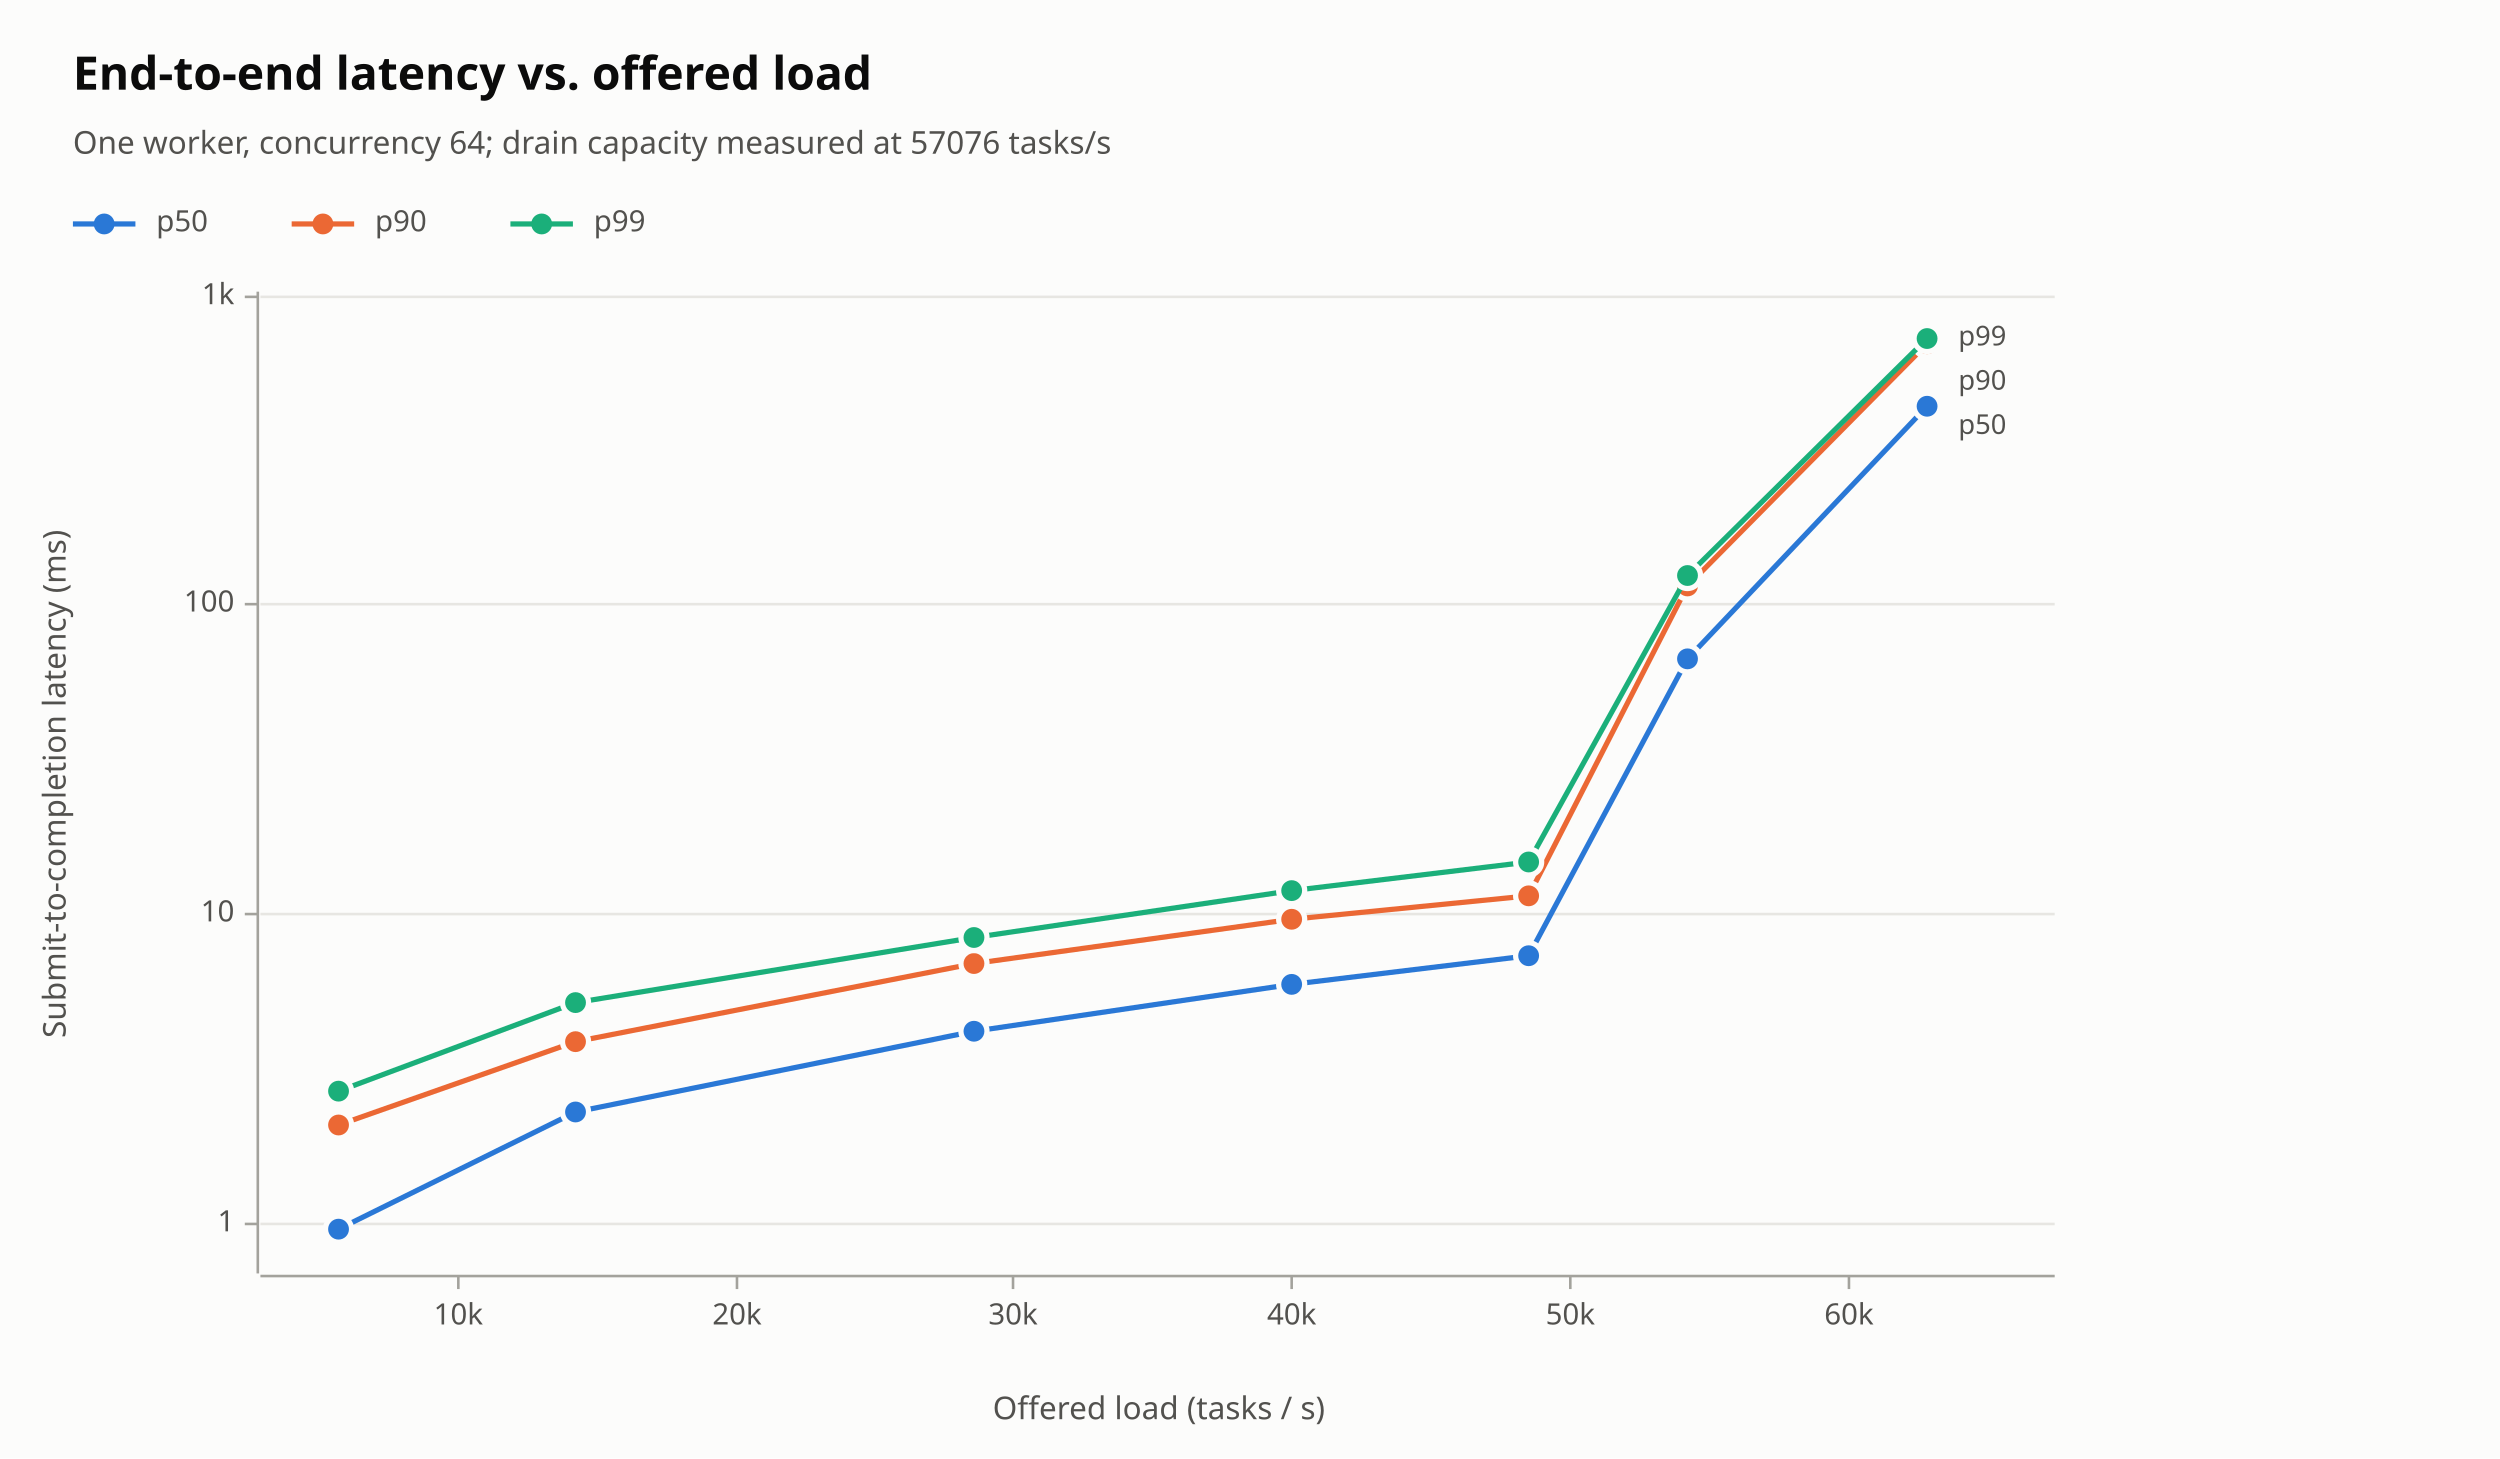
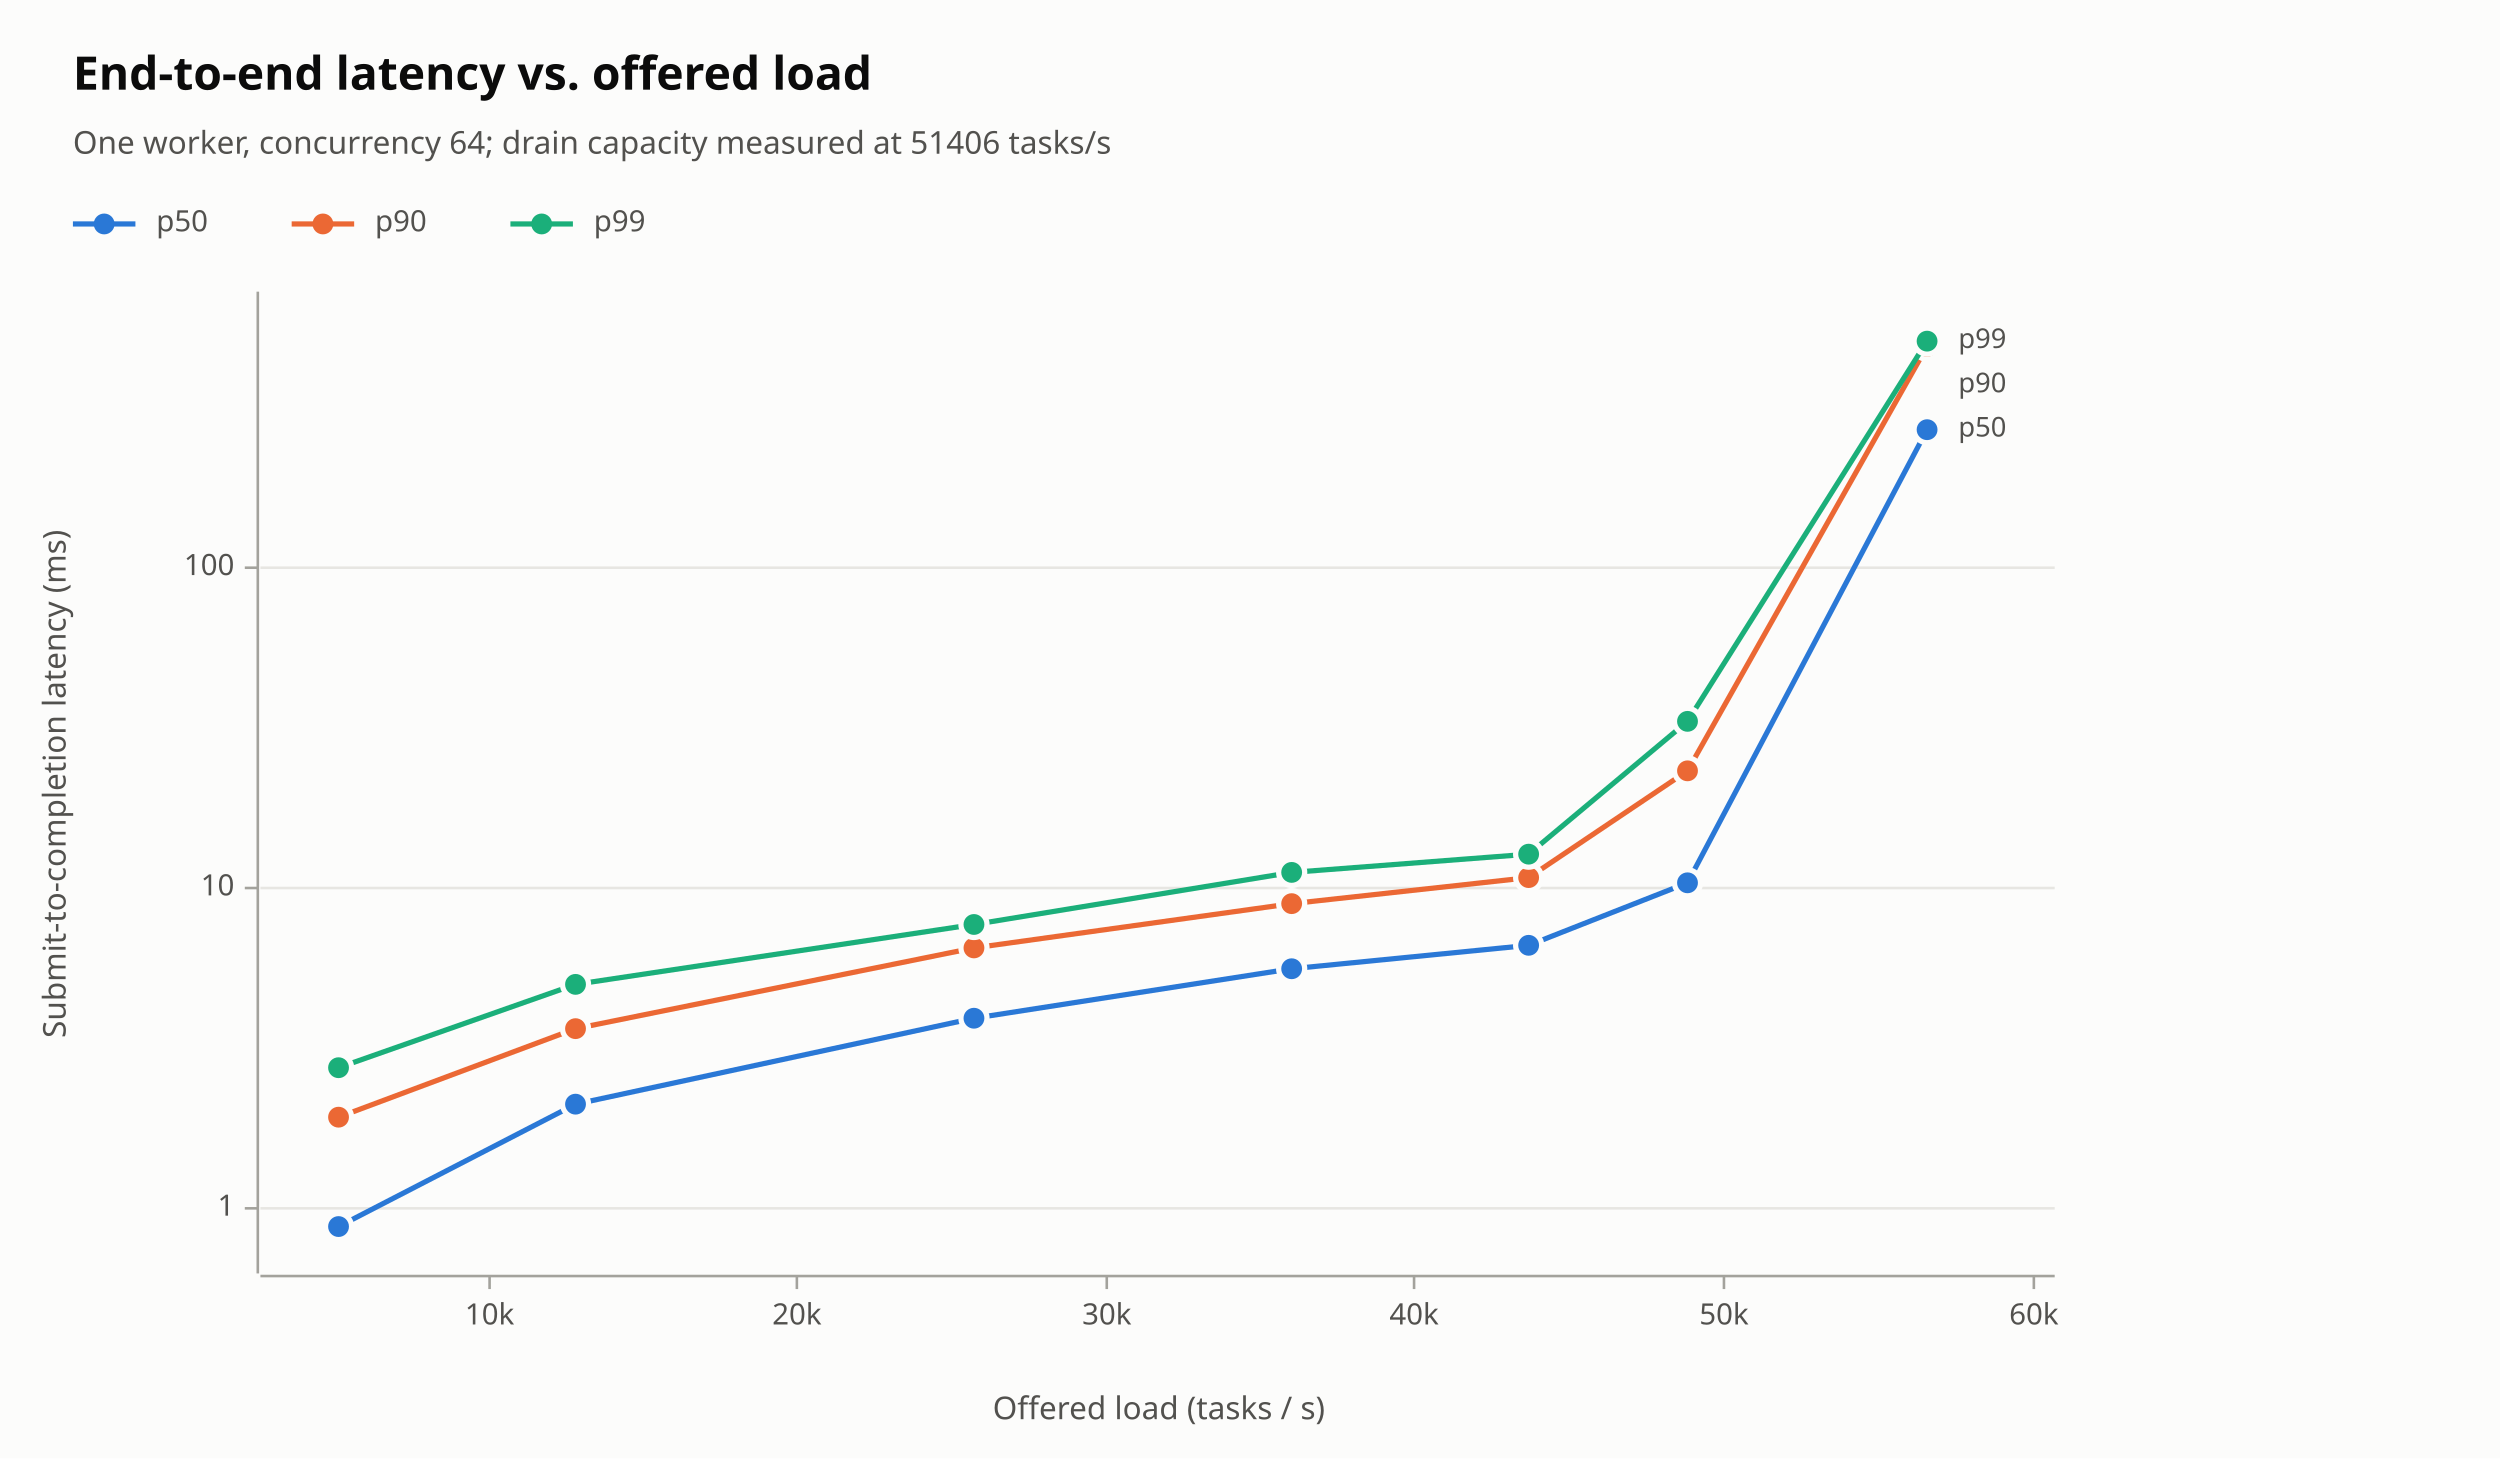
<svg xmlns="http://www.w3.org/2000/svg" width="960" height="560" viewBox="0 0 960 560">
  <rect x="0" y="0" width="960" height="560" opacity="1" fill="#FCFCFB" stroke="none" />
  <text x="28" y="30" dy="0.5ex" text-anchor="start" font-family="sans-serif" font-size="17.742" opacity="1" fill="#0B0B0B" font-weight="bold">
End-to-end latency vs. offered load
</text>
  <text x="28" y="56" dy="0.5ex" text-anchor="start" font-family="sans-serif" font-size="12.097" opacity="1" fill="#52514E">
- One worker, concurrency 64; drain capacity measured at 57076 tasks/s
+ One worker, concurrency 64; drain capacity measured at 51406 tasks/s
</text>
  <polyline fill="none" opacity="1" stroke="#2A78D6" stroke-width="2" points="28,86 52,86 " />
  <circle cx="40" cy="86" r="4" opacity="1" fill="#2A78D6" stroke="none" stroke-width="1" />
  <text x="60" y="86" dy="0.5ex" text-anchor="start" font-family="sans-serif" font-size="11.29" opacity="1" fill="#52514E">
p50
</text>
  <polyline fill="none" opacity="1" stroke="#EB6834" stroke-width="2" points="112,86 136,86 " />
  <circle cx="124" cy="86" r="4" opacity="1" fill="#EB6834" stroke="none" stroke-width="1" />
  <text x="144" y="86" dy="0.5ex" text-anchor="start" font-family="sans-serif" font-size="11.29" opacity="1" fill="#52514E">
p90
</text>
  <polyline fill="none" opacity="1" stroke="#1BAF7A" stroke-width="2" points="196,86 220,86 " />
  <circle cx="208" cy="86" r="4" opacity="1" fill="#1BAF7A" stroke="none" stroke-width="1" />
  <text x="228" y="86" dy="0.5ex" text-anchor="start" font-family="sans-serif" font-size="11.29" opacity="1" fill="#52514E">
p99
</text>
  <text x="16" y="301" dy="0.76em" text-anchor="middle" font-family="sans-serif" font-size="12.097" opacity="1" fill="#52514E" transform="rotate(270, 16, 301)">
Submit-to-completion latency (ms)
</text>
  <text x="445" y="548" dy="-0.5ex" text-anchor="middle" font-family="sans-serif" font-size="12.097" opacity="1" fill="#52514E">
Offered load (tasks / s)
</text>
-   <line opacity="1" stroke="#E7E6E2" stroke-width="1" x1="100" y1="470" x2="789" y2="470" />
-   <line opacity="1" stroke="#E7E6E2" stroke-width="1" x1="100" y1="351" x2="789" y2="351" />
-   <line opacity="1" stroke="#E7E6E2" stroke-width="1" x1="100" y1="232" x2="789" y2="232" />
-   <line opacity="1" stroke="#E7E6E2" stroke-width="1" x1="100" y1="114" x2="789" y2="114" />
+   <line opacity="1" stroke="#E7E6E2" stroke-width="1" x1="100" y1="464" x2="789" y2="464" />
+   <line opacity="1" stroke="#E7E6E2" stroke-width="1" x1="100" y1="341" x2="789" y2="341" />
+   <line opacity="1" stroke="#E7E6E2" stroke-width="1" x1="100" y1="218" x2="789" y2="218" />
  <polyline fill="none" opacity="1" stroke="#A3A29C" stroke-width="1" points="99,112 99,489 " />
-   <text x="90" y="470" dy="0.5ex" text-anchor="end" font-family="sans-serif" font-size="11.29" opacity="1" fill="#52514E">
+   <text x="90" y="464" dy="0.5ex" text-anchor="end" font-family="sans-serif" font-size="11.29" opacity="1" fill="#52514E">
1
</text>
-   <polyline fill="none" opacity="1" stroke="#A3A29C" stroke-width="1" points="94,470 99,470 " />
-   <text x="90" y="351" dy="0.5ex" text-anchor="end" font-family="sans-serif" font-size="11.29" opacity="1" fill="#52514E">
+   <polyline fill="none" opacity="1" stroke="#A3A29C" stroke-width="1" points="94,464 99,464 " />
+   <text x="90" y="341" dy="0.5ex" text-anchor="end" font-family="sans-serif" font-size="11.29" opacity="1" fill="#52514E">
10
</text>
-   <polyline fill="none" opacity="1" stroke="#A3A29C" stroke-width="1" points="94,351 99,351 " />
-   <text x="90" y="232" dy="0.5ex" text-anchor="end" font-family="sans-serif" font-size="11.29" opacity="1" fill="#52514E">
+   <polyline fill="none" opacity="1" stroke="#A3A29C" stroke-width="1" points="94,341 99,341 " />
+   <text x="90" y="218" dy="0.5ex" text-anchor="end" font-family="sans-serif" font-size="11.29" opacity="1" fill="#52514E">
100
</text>
-   <polyline fill="none" opacity="1" stroke="#A3A29C" stroke-width="1" points="94,232 99,232 " />
-   <text x="90" y="114" dy="0.5ex" text-anchor="end" font-family="sans-serif" font-size="11.29" opacity="1" fill="#52514E">
- 1k
- </text>
-   <polyline fill="none" opacity="1" stroke="#A3A29C" stroke-width="1" points="94,114 99,114 " />
+   <polyline fill="none" opacity="1" stroke="#A3A29C" stroke-width="1" points="94,218 99,218 " />
  <polyline fill="none" opacity="1" stroke="#A3A29C" stroke-width="1" points="100,490 789,490 " />
-   <text x="176" y="500" dy="0.76em" text-anchor="middle" font-family="sans-serif" font-size="11.29" opacity="1" fill="#52514E">
+   <text x="188" y="500" dy="0.76em" text-anchor="middle" font-family="sans-serif" font-size="11.29" opacity="1" fill="#52514E">
10k
</text>
-   <polyline fill="none" opacity="1" stroke="#A3A29C" stroke-width="1" points="176,490 176,495 " />
-   <text x="283" y="500" dy="0.76em" text-anchor="middle" font-family="sans-serif" font-size="11.29" opacity="1" fill="#52514E">
+   <polyline fill="none" opacity="1" stroke="#A3A29C" stroke-width="1" points="188,490 188,495 " />
+   <text x="306" y="500" dy="0.76em" text-anchor="middle" font-family="sans-serif" font-size="11.29" opacity="1" fill="#52514E">
20k
</text>
-   <polyline fill="none" opacity="1" stroke="#A3A29C" stroke-width="1" points="283,490 283,495 " />
-   <text x="389" y="500" dy="0.76em" text-anchor="middle" font-family="sans-serif" font-size="11.29" opacity="1" fill="#52514E">
+   <polyline fill="none" opacity="1" stroke="#A3A29C" stroke-width="1" points="306,490 306,495 " />
+   <text x="425" y="500" dy="0.76em" text-anchor="middle" font-family="sans-serif" font-size="11.29" opacity="1" fill="#52514E">
30k
</text>
-   <polyline fill="none" opacity="1" stroke="#A3A29C" stroke-width="1" points="389,490 389,495 " />
-   <text x="496" y="500" dy="0.76em" text-anchor="middle" font-family="sans-serif" font-size="11.29" opacity="1" fill="#52514E">
+   <polyline fill="none" opacity="1" stroke="#A3A29C" stroke-width="1" points="425,490 425,495 " />
+   <text x="543" y="500" dy="0.76em" text-anchor="middle" font-family="sans-serif" font-size="11.29" opacity="1" fill="#52514E">
40k
</text>
-   <polyline fill="none" opacity="1" stroke="#A3A29C" stroke-width="1" points="496,490 496,495 " />
-   <text x="603" y="500" dy="0.76em" text-anchor="middle" font-family="sans-serif" font-size="11.29" opacity="1" fill="#52514E">
+   <polyline fill="none" opacity="1" stroke="#A3A29C" stroke-width="1" points="543,490 543,495 " />
+   <text x="662" y="500" dy="0.76em" text-anchor="middle" font-family="sans-serif" font-size="11.29" opacity="1" fill="#52514E">
50k
</text>
-   <polyline fill="none" opacity="1" stroke="#A3A29C" stroke-width="1" points="603,490 603,495 " />
-   <text x="710" y="500" dy="0.76em" text-anchor="middle" font-family="sans-serif" font-size="11.29" opacity="1" fill="#52514E">
+   <polyline fill="none" opacity="1" stroke="#A3A29C" stroke-width="1" points="662,490 662,495 " />
+   <text x="781" y="500" dy="0.76em" text-anchor="middle" font-family="sans-serif" font-size="11.29" opacity="1" fill="#52514E">
60k
</text>
-   <polyline fill="none" opacity="1" stroke="#A3A29C" stroke-width="1" points="710,490 710,495 " />
-   <polyline fill="none" opacity="1" stroke="#2A78D6" stroke-width="2" points="130,472 221,427 374,396 496,378 587,367 648,253 740,156 " />
-   <circle cx="130" cy="472" r="6" opacity="1" fill="#FCFCFB" stroke="none" stroke-width="1" />
-   <circle cx="221" cy="427" r="6" opacity="1" fill="#FCFCFB" stroke="none" stroke-width="1" />
-   <circle cx="374" cy="396" r="6" opacity="1" fill="#FCFCFB" stroke="none" stroke-width="1" />
-   <circle cx="496" cy="378" r="6" opacity="1" fill="#FCFCFB" stroke="none" stroke-width="1" />
-   <circle cx="587" cy="367" r="6" opacity="1" fill="#FCFCFB" stroke="none" stroke-width="1" />
-   <circle cx="648" cy="253" r="6" opacity="1" fill="#FCFCFB" stroke="none" stroke-width="1" />
-   <circle cx="740" cy="156" r="6" opacity="1" fill="#FCFCFB" stroke="none" stroke-width="1" />
-   <circle cx="130" cy="472" r="4" opacity="1" fill="#2A78D6" stroke="none" stroke-width="1" />
-   <circle cx="221" cy="427" r="4" opacity="1" fill="#2A78D6" stroke="none" stroke-width="1" />
-   <circle cx="374" cy="396" r="4" opacity="1" fill="#2A78D6" stroke="none" stroke-width="1" />
-   <circle cx="496" cy="378" r="4" opacity="1" fill="#2A78D6" stroke="none" stroke-width="1" />
-   <circle cx="587" cy="367" r="4" opacity="1" fill="#2A78D6" stroke="none" stroke-width="1" />
-   <circle cx="648" cy="253" r="4" opacity="1" fill="#2A78D6" stroke="none" stroke-width="1" />
-   <circle cx="740" cy="156" r="4" opacity="1" fill="#2A78D6" stroke="none" stroke-width="1" />
-   <polyline fill="none" opacity="1" stroke="#EB6834" stroke-width="2" points="130,432 221,400 374,370 496,353 587,344 648,225 740,132 " />
-   <circle cx="130" cy="432" r="6" opacity="1" fill="#FCFCFB" stroke="none" stroke-width="1" />
-   <circle cx="221" cy="400" r="6" opacity="1" fill="#FCFCFB" stroke="none" stroke-width="1" />
-   <circle cx="374" cy="370" r="6" opacity="1" fill="#FCFCFB" stroke="none" stroke-width="1" />
-   <circle cx="496" cy="353" r="6" opacity="1" fill="#FCFCFB" stroke="none" stroke-width="1" />
-   <circle cx="587" cy="344" r="6" opacity="1" fill="#FCFCFB" stroke="none" stroke-width="1" />
-   <circle cx="648" cy="225" r="6" opacity="1" fill="#FCFCFB" stroke="none" stroke-width="1" />
-   <circle cx="740" cy="132" r="6" opacity="1" fill="#FCFCFB" stroke="none" stroke-width="1" />
-   <circle cx="130" cy="432" r="4" opacity="1" fill="#EB6834" stroke="none" stroke-width="1" />
-   <circle cx="221" cy="400" r="4" opacity="1" fill="#EB6834" stroke="none" stroke-width="1" />
-   <circle cx="374" cy="370" r="4" opacity="1" fill="#EB6834" stroke="none" stroke-width="1" />
-   <circle cx="496" cy="353" r="4" opacity="1" fill="#EB6834" stroke="none" stroke-width="1" />
-   <circle cx="587" cy="344" r="4" opacity="1" fill="#EB6834" stroke="none" stroke-width="1" />
-   <circle cx="648" cy="225" r="4" opacity="1" fill="#EB6834" stroke="none" stroke-width="1" />
-   <circle cx="740" cy="132" r="4" opacity="1" fill="#EB6834" stroke="none" stroke-width="1" />
-   <polyline fill="none" opacity="1" stroke="#1BAF7A" stroke-width="2" points="130,419 221,385 374,360 496,342 587,331 648,221 740,130 " />
-   <circle cx="130" cy="419" r="6" opacity="1" fill="#FCFCFB" stroke="none" stroke-width="1" />
-   <circle cx="221" cy="385" r="6" opacity="1" fill="#FCFCFB" stroke="none" stroke-width="1" />
-   <circle cx="374" cy="360" r="6" opacity="1" fill="#FCFCFB" stroke="none" stroke-width="1" />
-   <circle cx="496" cy="342" r="6" opacity="1" fill="#FCFCFB" stroke="none" stroke-width="1" />
-   <circle cx="587" cy="331" r="6" opacity="1" fill="#FCFCFB" stroke="none" stroke-width="1" />
-   <circle cx="648" cy="221" r="6" opacity="1" fill="#FCFCFB" stroke="none" stroke-width="1" />
-   <circle cx="740" cy="130" r="6" opacity="1" fill="#FCFCFB" stroke="none" stroke-width="1" />
-   <circle cx="130" cy="419" r="4" opacity="1" fill="#1BAF7A" stroke="none" stroke-width="1" />
-   <circle cx="221" cy="385" r="4" opacity="1" fill="#1BAF7A" stroke="none" stroke-width="1" />
-   <circle cx="374" cy="360" r="4" opacity="1" fill="#1BAF7A" stroke="none" stroke-width="1" />
-   <circle cx="496" cy="342" r="4" opacity="1" fill="#1BAF7A" stroke="none" stroke-width="1" />
-   <circle cx="587" cy="331" r="4" opacity="1" fill="#1BAF7A" stroke="none" stroke-width="1" />
-   <circle cx="648" cy="221" r="4" opacity="1" fill="#1BAF7A" stroke="none" stroke-width="1" />
-   <circle cx="740" cy="130" r="4" opacity="1" fill="#1BAF7A" stroke="none" stroke-width="1" />
-   <text x="752" y="130" dy="0.5ex" text-anchor="start" font-family="sans-serif" font-size="10.484" opacity="1" fill="#52514E">
+   <polyline fill="none" opacity="1" stroke="#A3A29C" stroke-width="1" points="781,490 781,495 " />
+   <polyline fill="none" opacity="1" stroke="#2A78D6" stroke-width="2" points="130,471 221,424 374,391 496,372 587,363 648,339 740,165 " />
+   <circle cx="130" cy="471" r="6" opacity="1" fill="#FCFCFB" stroke="none" stroke-width="1" />
+   <circle cx="221" cy="424" r="6" opacity="1" fill="#FCFCFB" stroke="none" stroke-width="1" />
+   <circle cx="374" cy="391" r="6" opacity="1" fill="#FCFCFB" stroke="none" stroke-width="1" />
+   <circle cx="496" cy="372" r="6" opacity="1" fill="#FCFCFB" stroke="none" stroke-width="1" />
+   <circle cx="587" cy="363" r="6" opacity="1" fill="#FCFCFB" stroke="none" stroke-width="1" />
+   <circle cx="648" cy="339" r="6" opacity="1" fill="#FCFCFB" stroke="none" stroke-width="1" />
+   <circle cx="740" cy="165" r="6" opacity="1" fill="#FCFCFB" stroke="none" stroke-width="1" />
+   <circle cx="130" cy="471" r="4" opacity="1" fill="#2A78D6" stroke="none" stroke-width="1" />
+   <circle cx="221" cy="424" r="4" opacity="1" fill="#2A78D6" stroke="none" stroke-width="1" />
+   <circle cx="374" cy="391" r="4" opacity="1" fill="#2A78D6" stroke="none" stroke-width="1" />
+   <circle cx="496" cy="372" r="4" opacity="1" fill="#2A78D6" stroke="none" stroke-width="1" />
+   <circle cx="587" cy="363" r="4" opacity="1" fill="#2A78D6" stroke="none" stroke-width="1" />
+   <circle cx="648" cy="339" r="4" opacity="1" fill="#2A78D6" stroke="none" stroke-width="1" />
+   <circle cx="740" cy="165" r="4" opacity="1" fill="#2A78D6" stroke="none" stroke-width="1" />
+   <polyline fill="none" opacity="1" stroke="#EB6834" stroke-width="2" points="130,429 221,395 374,364 496,347 587,337 648,296 740,133 " />
+   <circle cx="130" cy="429" r="6" opacity="1" fill="#FCFCFB" stroke="none" stroke-width="1" />
+   <circle cx="221" cy="395" r="6" opacity="1" fill="#FCFCFB" stroke="none" stroke-width="1" />
+   <circle cx="374" cy="364" r="6" opacity="1" fill="#FCFCFB" stroke="none" stroke-width="1" />
+   <circle cx="496" cy="347" r="6" opacity="1" fill="#FCFCFB" stroke="none" stroke-width="1" />
+   <circle cx="587" cy="337" r="6" opacity="1" fill="#FCFCFB" stroke="none" stroke-width="1" />
+   <circle cx="648" cy="296" r="6" opacity="1" fill="#FCFCFB" stroke="none" stroke-width="1" />
+   <circle cx="740" cy="133" r="6" opacity="1" fill="#FCFCFB" stroke="none" stroke-width="1" />
+   <circle cx="130" cy="429" r="4" opacity="1" fill="#EB6834" stroke="none" stroke-width="1" />
+   <circle cx="221" cy="395" r="4" opacity="1" fill="#EB6834" stroke="none" stroke-width="1" />
+   <circle cx="374" cy="364" r="4" opacity="1" fill="#EB6834" stroke="none" stroke-width="1" />
+   <circle cx="496" cy="347" r="4" opacity="1" fill="#EB6834" stroke="none" stroke-width="1" />
+   <circle cx="587" cy="337" r="4" opacity="1" fill="#EB6834" stroke="none" stroke-width="1" />
+   <circle cx="648" cy="296" r="4" opacity="1" fill="#EB6834" stroke="none" stroke-width="1" />
+   <circle cx="740" cy="133" r="4" opacity="1" fill="#EB6834" stroke="none" stroke-width="1" />
+   <polyline fill="none" opacity="1" stroke="#1BAF7A" stroke-width="2" points="130,410 221,378 374,355 496,335 587,328 648,277 740,131 " />
+   <circle cx="130" cy="410" r="6" opacity="1" fill="#FCFCFB" stroke="none" stroke-width="1" />
+   <circle cx="221" cy="378" r="6" opacity="1" fill="#FCFCFB" stroke="none" stroke-width="1" />
+   <circle cx="374" cy="355" r="6" opacity="1" fill="#FCFCFB" stroke="none" stroke-width="1" />
+   <circle cx="496" cy="335" r="6" opacity="1" fill="#FCFCFB" stroke="none" stroke-width="1" />
+   <circle cx="587" cy="328" r="6" opacity="1" fill="#FCFCFB" stroke="none" stroke-width="1" />
+   <circle cx="648" cy="277" r="6" opacity="1" fill="#FCFCFB" stroke="none" stroke-width="1" />
+   <circle cx="740" cy="131" r="6" opacity="1" fill="#FCFCFB" stroke="none" stroke-width="1" />
+   <circle cx="130" cy="410" r="4" opacity="1" fill="#1BAF7A" stroke="none" stroke-width="1" />
+   <circle cx="221" cy="378" r="4" opacity="1" fill="#1BAF7A" stroke="none" stroke-width="1" />
+   <circle cx="374" cy="355" r="4" opacity="1" fill="#1BAF7A" stroke="none" stroke-width="1" />
+   <circle cx="496" cy="335" r="4" opacity="1" fill="#1BAF7A" stroke="none" stroke-width="1" />
+   <circle cx="587" cy="328" r="4" opacity="1" fill="#1BAF7A" stroke="none" stroke-width="1" />
+   <circle cx="648" cy="277" r="4" opacity="1" fill="#1BAF7A" stroke="none" stroke-width="1" />
+   <circle cx="740" cy="131" r="4" opacity="1" fill="#1BAF7A" stroke="none" stroke-width="1" />
+   <text x="752" y="131" dy="0.5ex" text-anchor="start" font-family="sans-serif" font-size="10.484" opacity="1" fill="#52514E">
p99
</text>
-   <text x="752" y="147" dy="0.5ex" text-anchor="start" font-family="sans-serif" font-size="10.484" opacity="1" fill="#52514E">
+   <text x="752" y="148" dy="0.5ex" text-anchor="start" font-family="sans-serif" font-size="10.484" opacity="1" fill="#52514E">
p90
</text>
-   <text x="752" y="164" dy="0.5ex" text-anchor="start" font-family="sans-serif" font-size="10.484" opacity="1" fill="#52514E">
+   <text x="752" y="165" dy="0.5ex" text-anchor="start" font-family="sans-serif" font-size="10.484" opacity="1" fill="#52514E">
p50
</text>
</svg>
